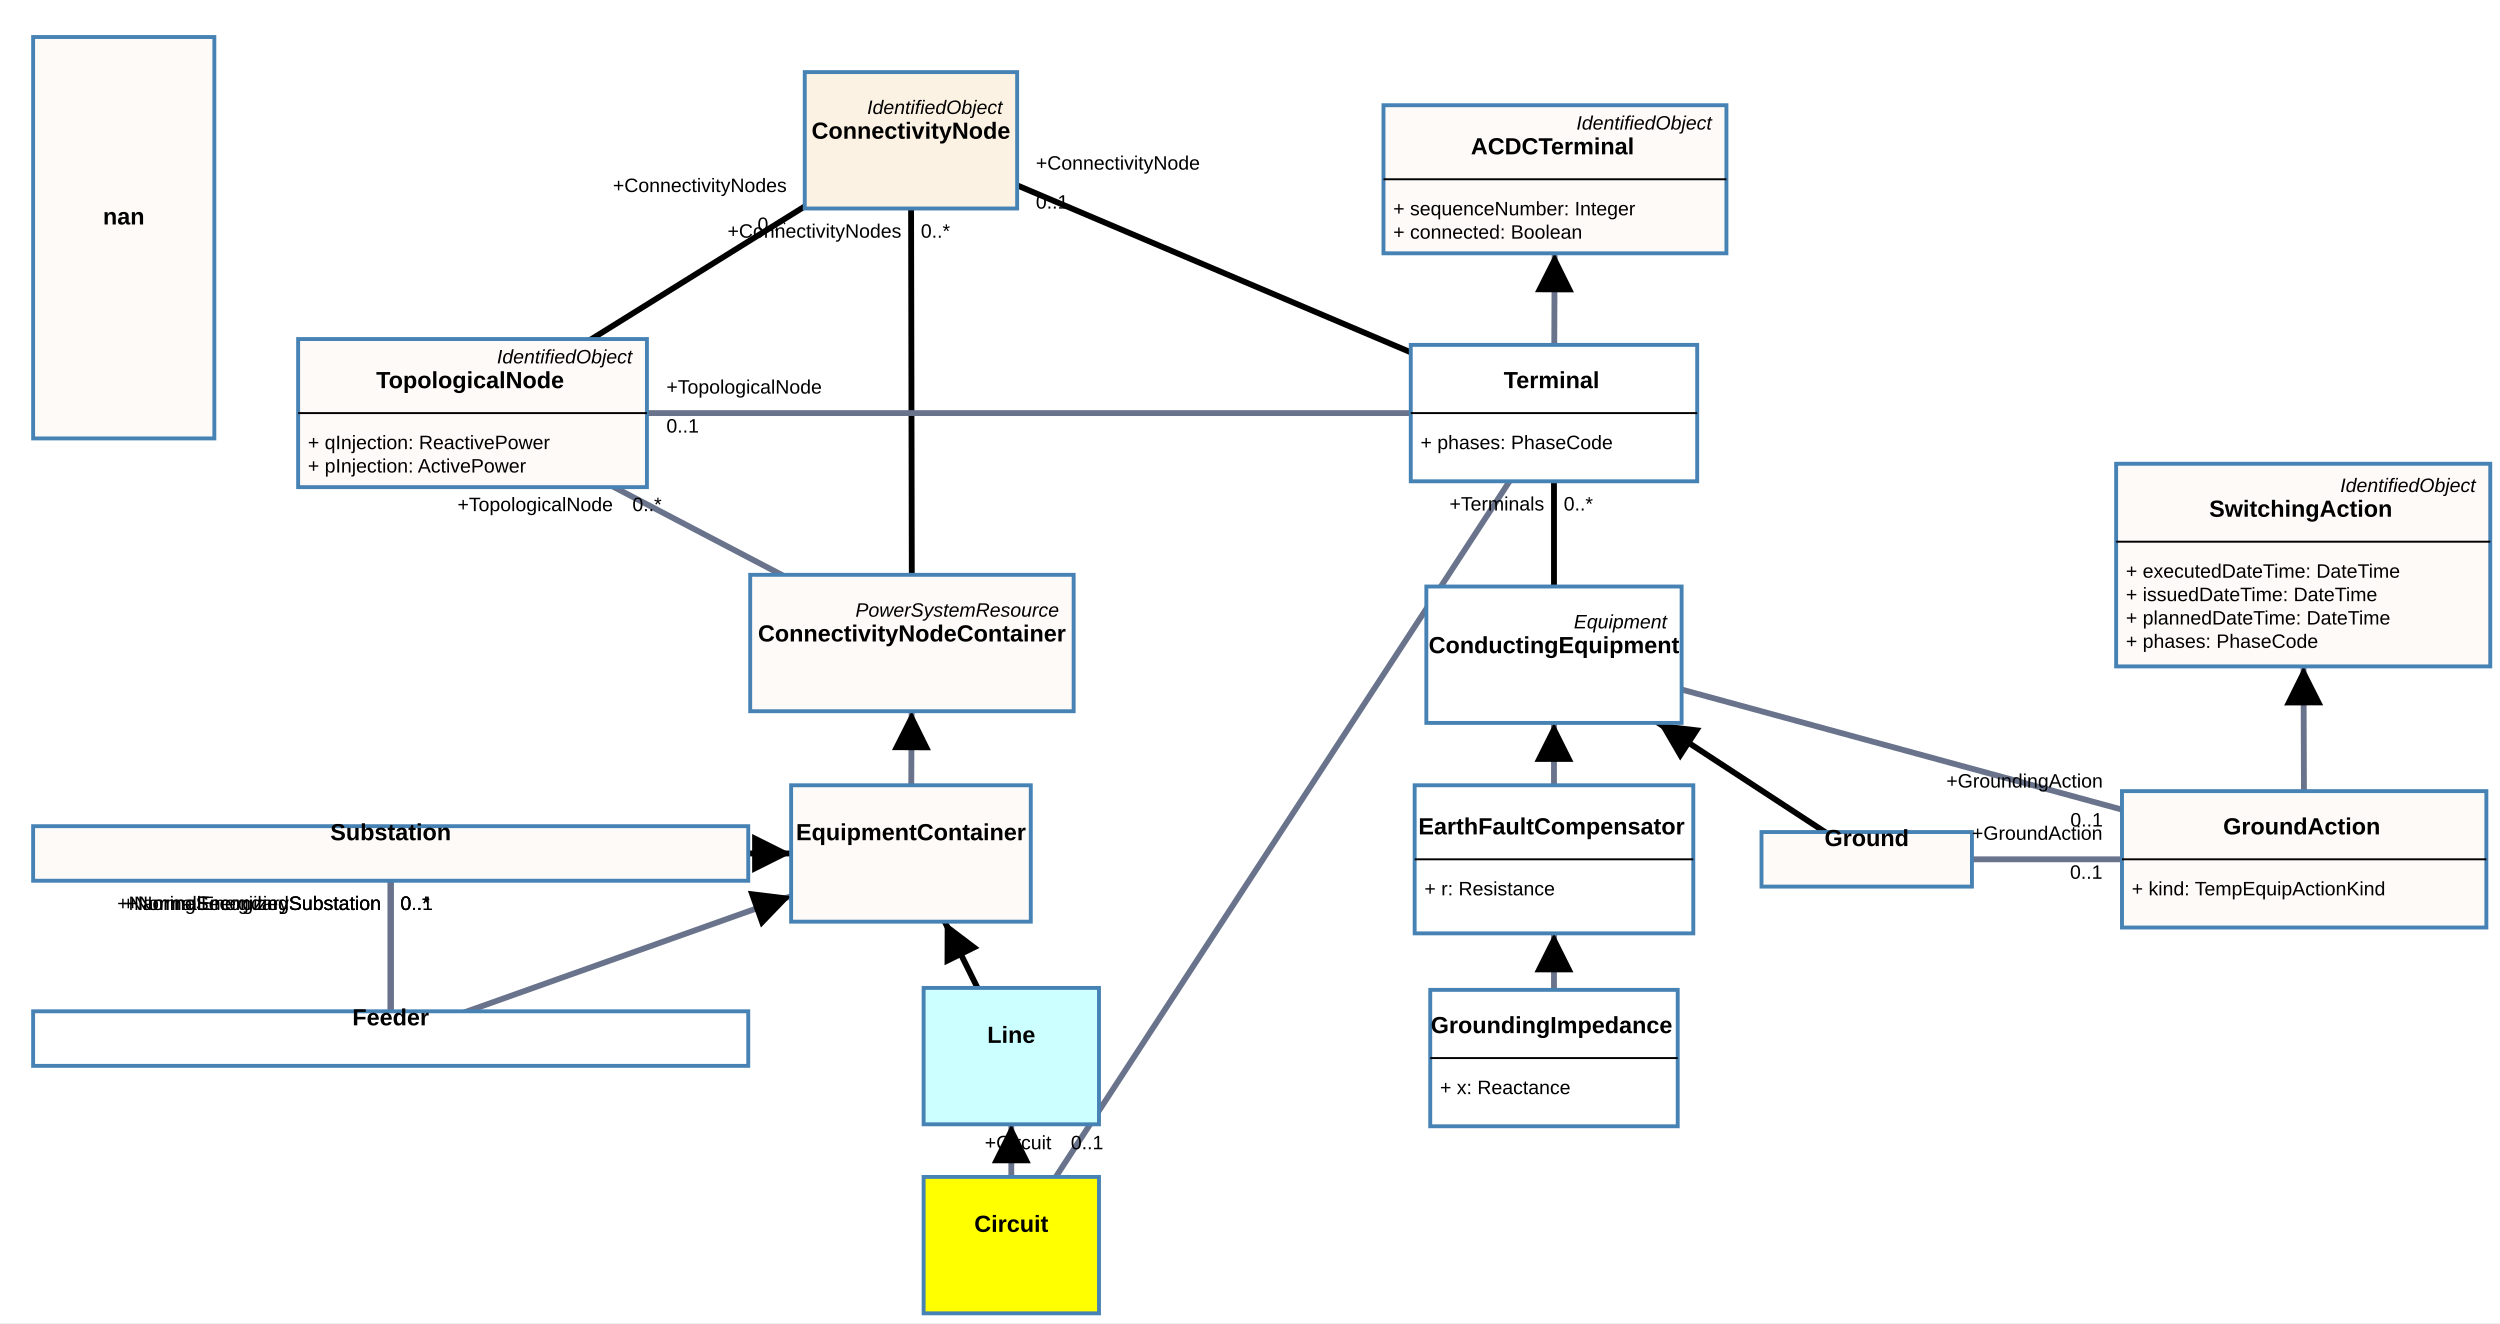
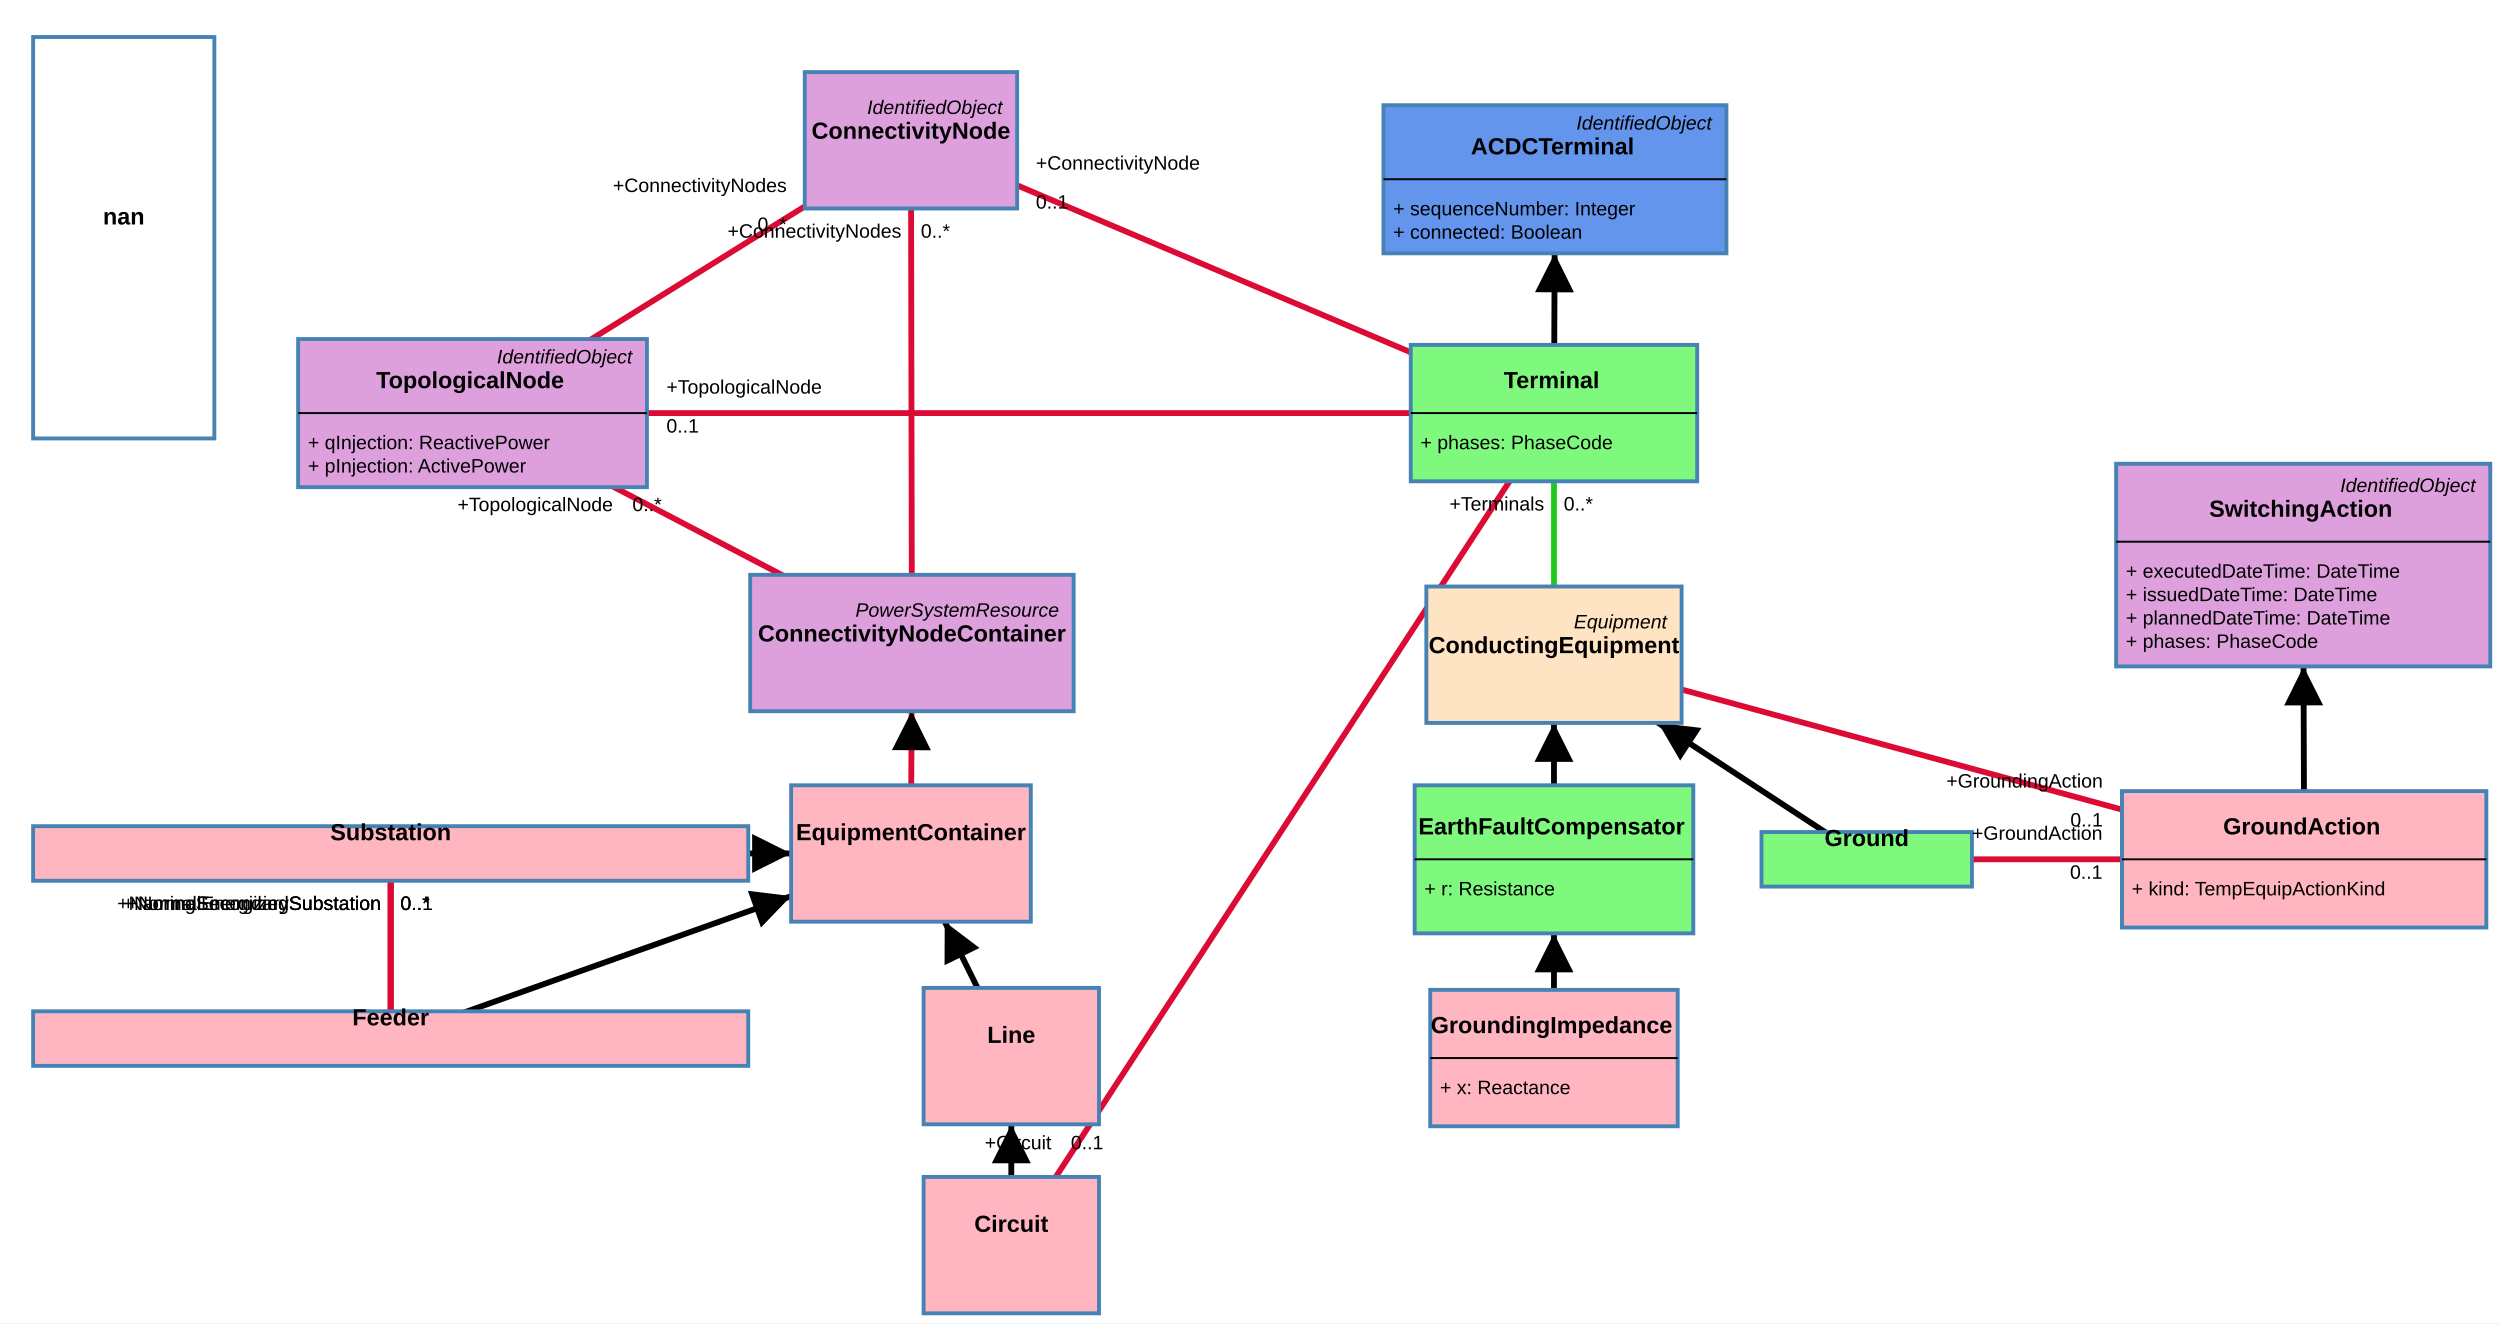
<svg xmlns="http://www.w3.org/2000/svg" width="1283" height="679" style="-webkit-tap-highlight-color: rgba(0, 0, 0, 0);">
  <rect width="100%" height="100%" fill="white" />
  <g class="zoom-group">
    <defs>
      <marker id="arrowhead" viewBox="-0 -5 10 10" refX="5" refY="0" orient="auto" markerWidth="10" markerHeight="10" xoverflow="visible">
        <path d="M 0,-5 L 10 ,0 L 0,5" fill="black" style="stroke: none;" />
      </marker>
    </defs>
-     <line class="link" x1="797.5" y1="543" x2="797.5" y2="441" stroke="#69738c" stroke-width="3" marker-end="url(#arrowhead)" />
+     <line class="link" x1="797.5" y1="543" x2="797.5" y2="441" stroke="#000000" stroke-width="3" marker-end="url(#arrowhead)" />
    <line class="link" x1="519" y1="542" x2="467.5" y2="438" stroke="#000000" stroke-width="3" marker-end="url(#arrowhead)" />
    <line class="link" x1="200.5" y1="438" x2="467.5" y2="438" stroke="#000000" stroke-width="3" marker-end="url(#arrowhead)" />
-     <line class="link" x1="242.5" y1="212" x2="468" y2="330" stroke="#69738c" stroke-width="3" />
-     <line class="link" x1="467.5" y1="438" x2="468" y2="330" stroke="#69738c" stroke-width="3" marker-end="url(#arrowhead)" />
-     <line class="link" x1="467.5" y1="72" x2="242.5" y2="212" stroke="#000000" stroke-width="3" />
-     <line class="link" x1="467.5" y1="72" x2="468" y2="330" stroke="#000000" stroke-width="3" />
+     <line class="link" x1="242.5" y1="212" x2="468" y2="330" stroke="#DB0B35" stroke-width="3" />
+     <line class="link" x1="467.5" y1="438" x2="468" y2="330" stroke="#DB0B35" stroke-width="3" marker-end="url(#arrowhead)" />
+     <line class="link" x1="467.5" y1="72" x2="242.5" y2="212" stroke="#DB0B35" stroke-width="3" />
+     <line class="link" x1="467.5" y1="72" x2="468" y2="330" stroke="#DB0B35" stroke-width="3" />
    <line class="link" x1="958" y1="441" x2="797.5" y2="336" stroke="#000000" stroke-width="3" marker-end="url(#arrowhead)" />
-     <line class="link" x1="797.5" y1="441" x2="797.5" y2="336" stroke="#69738c" stroke-width="3" marker-end="url(#arrowhead)" />
-     <line class="link" x1="797.5" y1="212" x2="242.5" y2="212" stroke="#69738c" stroke-width="3" />
-     <line class="link" x1="797.5" y1="212" x2="467.5" y2="72" stroke="#000000" stroke-width="3" />
-     <line class="link" x1="797.5" y1="212" x2="797.5" y2="336" stroke="#000000" stroke-width="3" />
-     <line class="link" x1="797.5" y1="212" x2="798" y2="92" stroke="#69738c" stroke-width="3" marker-end="url(#arrowhead)" />
-     <line class="link" x1="200.5" y1="533" x2="467.5" y2="438" stroke="#69738c" stroke-width="3" marker-end="url(#arrowhead)" />
-     <line class="link" x1="200.5" y1="533" x2="200.5" y2="438" stroke="#69738c" stroke-width="3" />
-     <line class="link" x1="200.5" y1="533" x2="200.5" y2="438" stroke="#69738c" stroke-width="3" />
-     <line class="link" x1="519" y1="639" x2="519" y2="542" stroke="#69738c" stroke-width="3" marker-end="url(#arrowhead)" />
-     <line class="link" x1="519" y1="639" x2="797.5" y2="212" stroke="#69738c" stroke-width="3" />
-     <line class="link" x1="200.5" y1="533" x2="200.5" y2="438" stroke="#69738c" stroke-width="3" />
-     <line class="link" x1="1182.5" y1="441" x2="1182" y2="290" stroke="#69738c" stroke-width="3" marker-end="url(#arrowhead)" />
-     <line class="link" x1="1182.5" y1="441" x2="958" y2="441" stroke="#69738c" stroke-width="3" />
-     <line class="link" x1="1182.5" y1="441" x2="797.5" y2="336" stroke="#69738c" stroke-width="3" />
-     <line class="arrow" x2="797.5" y2="489" x1="797.5" y1="543" stroke="#69738c" stroke-width="2" marker-end="url(#arrowhead)" />
+     <line class="link" x1="797.5" y1="441" x2="797.5" y2="336" stroke="#000000" stroke-width="3" marker-end="url(#arrowhead)" />
+     <line class="link" x1="797.5" y1="212" x2="242.5" y2="212" stroke="#DB0B35" stroke-width="3" />
+     <line class="link" x1="797.5" y1="212" x2="467.5" y2="72" stroke="#DB0B35" stroke-width="3" />
+     <line class="link" x1="797.5" y1="212" x2="797.5" y2="336" stroke="#20C920" stroke-width="3" />
+     <line class="link" x1="797.5" y1="212" x2="798" y2="92" stroke="#000000" stroke-width="3" marker-end="url(#arrowhead)" />
+     <line class="link" x1="200.5" y1="533" x2="467.5" y2="438" stroke="#000000" stroke-width="3" marker-end="url(#arrowhead)" />
+     <line class="link" x1="200.5" y1="533" x2="200.5" y2="438" stroke="#DB0B35" stroke-width="3" />
+     <line class="link" x1="200.5" y1="533" x2="200.5" y2="438" stroke="#DB0B35" stroke-width="3" />
+     <line class="link" x1="519" y1="639" x2="519" y2="542" stroke="#000000" stroke-width="3" marker-end="url(#arrowhead)" />
+     <line class="link" x1="519" y1="639" x2="797.5" y2="212" stroke="#DB0B35" stroke-width="3" />
+     <line class="link" x1="200.5" y1="533" x2="200.5" y2="438" stroke="#DB0B35" stroke-width="3" />
+     <line class="link" x1="1182.5" y1="441" x2="1182" y2="290" stroke="#000000" stroke-width="3" marker-end="url(#arrowhead)" />
+     <line class="link" x1="1182.5" y1="441" x2="958" y2="441" stroke="#DB0B35" stroke-width="3" />
+     <line class="link" x1="1182.5" y1="441" x2="797.5" y2="336" stroke="#DB0B35" stroke-width="3" />
+     <line class="arrow" x2="797.5" y2="489" x1="797.5" y1="543" stroke="#000000" stroke-width="2" marker-end="url(#arrowhead)" />
    <line class="arrow" x2="489.269" y2="481.961" x1="519" y1="542" stroke="#000000" stroke-width="2" marker-end="url(#arrowhead)" />
    <line class="arrow" x2="396" y2="438" x1="200.5" y1="438" stroke="#000000" stroke-width="2" marker-end="url(#arrowhead)" />
-     <line class="arrow" x2="467.792" y2="375" x1="467.5" y1="438" stroke="#69738c" stroke-width="2" marker-end="url(#arrowhead)" />
+     <line class="arrow" x2="467.792" y2="375" x1="467.5" y1="438" stroke="#DB0B35" stroke-width="2" marker-end="url(#arrowhead)" />
    <line class="arrow" x2="859.368" y2="376.475" x1="958" y1="441" stroke="#000000" stroke-width="2" marker-end="url(#arrowhead)" />
-     <line class="arrow" x2="797.5" y2="381" x1="797.5" y1="441" stroke="#69738c" stroke-width="2" marker-end="url(#arrowhead)" />
-     <line class="arrow" x2="797.8" y2="140" x1="797.5" y1="212" stroke="#69738c" stroke-width="2" marker-end="url(#arrowhead)" />
-     <line class="arrow" x2="396.579" y2="463.234" x1="200.5" y1="533" stroke="#69738c" stroke-width="2" marker-end="url(#arrowhead)" />
-     <line class="arrow" x2="519" y2="587" x1="519" y1="639" stroke="#69738c" stroke-width="2" marker-end="url(#arrowhead)" />
-     <line class="arrow" x2="1182.205" y2="352" x1="1182.5" y1="441" stroke="#69738c" stroke-width="2" marker-end="url(#arrowhead)" />
+     <line class="arrow" x2="797.5" y2="381" x1="797.5" y1="441" stroke="#000000" stroke-width="2" marker-end="url(#arrowhead)" />
+     <line class="arrow" x2="797.8" y2="140" x1="797.5" y1="212" stroke="#000000" stroke-width="2" marker-end="url(#arrowhead)" />
+     <line class="arrow" x2="396.579" y2="463.234" x1="200.5" y1="533" stroke="#000000" stroke-width="2" marker-end="url(#arrowhead)" />
+     <line class="arrow" x2="519" y2="587" x1="519" y1="639" stroke="#000000" stroke-width="2" marker-end="url(#arrowhead)" />
+     <line class="arrow" x2="1182.205" y2="352" x1="1182.5" y1="441" stroke="#000000" stroke-width="2" marker-end="url(#arrowhead)" />
    <g class="draggable" transform="translate(724, 177)">
-       <rect class="box" width="147" height="70" style="fill: #ffffff; stroke: steelblue; stroke-width: 2px; cursor: move;" />
+       <rect class="box" width="147" height="70" style="fill: #7EF97E; stroke: steelblue; stroke-width: 2px; cursor: move;" />
      <text x="0" y="0" text-anchor="start" font-size="10px">
        <tspan x="73.5" y="18" dy=".35em" text-anchor="middle" style="font-family: Arial, sans-serif; font-weight: 700; font-style: normal; fill: black; font-size: 12px; pointer-events: none;">Terminal</tspan>
        <tspan x="5" y="50" dy=".35em" text-anchor="start" style="font-family: Arial, sans-serif; font-weight: 400; font-style: normal; fill: black; font-size: 10px; pointer-events: none;">+   phases: PhaseCode</tspan>
      </text>
      <line x1="0" x2="147" y1="35" y2="35" stroke="black" stroke-width="1" />
    </g>
    <g class="draggable" transform="translate(732, 301)">
-       <rect class="box" width="131" height="70" style="fill: #ffffff; stroke: steelblue; stroke-width: 2px; cursor: move;" />
+       <rect class="box" width="131" height="70" style="fill: #FFE4C4; stroke: steelblue; stroke-width: 2px; cursor: move;" />
      <text x="0" y="0" text-anchor="start" font-size="10px">
        <tspan x="126" y="18" dy=".35em" text-anchor="end" style="font-family: Arial, sans-serif; font-weight: 400; font-style: italic; fill: black; font-size: 10px; pointer-events: none;">Equipment</tspan>
        <tspan x="65.5" y="30" dy=".35em" text-anchor="middle" style="font-family: Arial, sans-serif; font-weight: 700; font-style: normal; fill: black; font-size: 12px; pointer-events: none;">ConductingEquipment</tspan>
      </text>
    </g>
    <g class="draggable" transform="translate(413, 37)">
-       <rect class="box" width="109" height="70" style="fill: #fcf2e3; stroke: steelblue; stroke-width: 2px; cursor: move;" />
+       <rect class="box" width="109" height="70" style="fill: #DDA0DD; stroke: steelblue; stroke-width: 2px; cursor: move;" />
      <text x="0" y="0" text-anchor="start" font-size="10px">
        <tspan x="104" y="18" dy=".35em" text-anchor="end" style="font-family: Arial, sans-serif; font-weight: 400; font-style: italic; fill: black; font-size: 10px; pointer-events: none;">IdentifiedObject</tspan>
        <tspan x="54.5" y="30" dy=".35em" text-anchor="middle" style="font-family: Arial, sans-serif; font-weight: 700; font-style: normal; fill: black; font-size: 12px; pointer-events: none;">ConnectivityNode</tspan>
      </text>
    </g>
    <g class="draggable" transform="translate(385, 295)">
-       <rect class="box" width="166" height="70" style="fill: #fdfaf7; stroke: steelblue; stroke-width: 2px; cursor: move;" />
+       <rect class="box" width="166" height="70" style="fill: #DDA0DD; stroke: steelblue; stroke-width: 2px; cursor: move;" />
      <text x="0" y="0" text-anchor="start" font-size="10px">
        <tspan x="161" y="18" dy=".35em" text-anchor="end" style="font-family: Arial, sans-serif; font-weight: 400; font-style: italic; fill: black; font-size: 10px; pointer-events: none;">PowerSystemResource</tspan>
        <tspan x="83" y="30" dy=".35em" text-anchor="middle" style="font-family: Arial, sans-serif; font-weight: 700; font-style: normal; fill: black; font-size: 12px; pointer-events: none;">ConnectivityNodeContainer</tspan>
      </text>
    </g>
    <g class="draggable" transform="translate(17, 424)">
-       <rect class="box" width="367" height="28" style="fill: #fdfaf7; stroke: steelblue; stroke-width: 2px; cursor: move;" />
+       <rect class="box" width="367" height="28" style="fill: #FFB6C1; stroke: steelblue; stroke-width: 2px; cursor: move;" />
      <text x="0" y="0" text-anchor="start" font-size="10px">
        <tspan x="183.5" y="3" dy=".35em" text-anchor="middle" style="font-family: Arial, sans-serif; font-weight: 700; font-style: normal; fill: black; font-size: 12px; pointer-events: none;">Substation</tspan>
      </text>
    </g>
    <g class="draggable" transform="translate(406, 403)">
-       <rect class="box" width="123" height="70" style="fill: #fdfaf7; stroke: steelblue; stroke-width: 2px; cursor: move;" />
+       <rect class="box" width="123" height="70" style="fill: #FFB6C1; stroke: steelblue; stroke-width: 2px; cursor: move;" />
      <text x="0" y="0" text-anchor="start" font-size="10px">
        <tspan x="61.5" y="24" dy=".35em" text-anchor="middle" style="font-family: Arial, sans-serif; font-weight: 700; font-style: normal; fill: black; font-size: 12px; pointer-events: none;">EquipmentContainer</tspan>
      </text>
    </g>
    <g class="draggable" transform="translate(153, 174)">
-       <rect class="box" width="179" height="76" style="fill: #fdfaf7; stroke: steelblue; stroke-width: 2px; cursor: move;" />
+       <rect class="box" width="179" height="76" style="fill: #DDA0DD; stroke: steelblue; stroke-width: 2px; cursor: move;" />
      <text x="0" y="0" text-anchor="start" font-size="10px">
        <tspan x="174" y="9" dy=".35em" text-anchor="end" style="font-family: Arial, sans-serif; font-weight: 400; font-style: italic; fill: black; font-size: 10px; pointer-events: none;">IdentifiedObject</tspan>
        <tspan x="89.5" y="21" dy=".35em" text-anchor="middle" style="font-family: Arial, sans-serif; font-weight: 700; font-style: normal; fill: black; font-size: 12px; pointer-events: none;">TopologicalNode</tspan>
        <tspan x="5" y="53" dy=".35em" text-anchor="start" style="font-family: Arial, sans-serif; font-weight: 400; font-style: normal; fill: black; font-size: 10px; pointer-events: none;">+   qInjection: ReactivePower</tspan>
        <tspan x="5" y="65" dy=".35em" text-anchor="start" style="font-family: Arial, sans-serif; font-weight: 400; font-style: normal; fill: black; font-size: 10px; pointer-events: none;">+   pInjection: ActivePower</tspan>
      </text>
      <line x1="0" x2="179" y1="38" y2="38" stroke="black" stroke-width="1" />
    </g>
    <g class="draggable" transform="translate(904, 427)">
-       <rect class="box" width="108" height="28" style="fill: #fdfaf7; stroke: steelblue; stroke-width: 2px; cursor: move;" />
+       <rect class="box" width="108" height="28" style="fill: #7EF97E; stroke: steelblue; stroke-width: 2px; cursor: move;" />
      <text x="0" y="0" text-anchor="start" font-size="10px">
        <tspan x="54" y="3" dy=".35em" text-anchor="middle" style="font-family: Arial, sans-serif; font-weight: 700; font-style: normal; fill: black; font-size: 12px; pointer-events: none;">Ground</tspan>
      </text>
    </g>
    <g class="draggable" transform="translate(474, 507)">
-       <rect class="box" width="90" height="70" style="fill: #ccffff; stroke: steelblue; stroke-width: 2px; cursor: move;" />
+       <rect class="box" width="90" height="70" style="fill: #FFB6C1; stroke: steelblue; stroke-width: 2px; cursor: move;" />
      <text x="0" y="0" text-anchor="start" font-size="10px">
        <tspan x="45" y="24" dy=".35em" text-anchor="middle" style="font-family: Arial, sans-serif; font-weight: 700; font-style: normal; fill: black; font-size: 12px; pointer-events: none;">Line</tspan>
      </text>
    </g>
    <g class="draggable" transform="translate(734, 508)">
-       <rect class="box" width="127" height="70" style="fill: #ffffff; stroke: steelblue; stroke-width: 2px; cursor: move;" />
+       <rect class="box" width="127" height="70" style="fill: #FFB6C1; stroke: steelblue; stroke-width: 2px; cursor: move;" />
      <text x="0" y="0" text-anchor="start" font-size="10px">
        <tspan x="63.5" y="18" dy=".35em" text-anchor="middle" style="font-family: Arial, sans-serif; font-weight: 700; font-style: normal; fill: black; font-size: 12px; pointer-events: none;">GroundingImpedance</tspan>
        <tspan x="5" y="50" dy=".35em" text-anchor="start" style="font-family: Arial, sans-serif; font-weight: 400; font-style: normal; fill: black; font-size: 10px; pointer-events: none;">+   x: Reactance</tspan>
      </text>
      <line x1="0" x2="127" y1="35" y2="35" stroke="black" stroke-width="1" />
    </g>
    <g class="draggable" transform="translate(726, 403)">
-       <rect class="box" width="143" height="76" style="fill: #ffffff; stroke: steelblue; stroke-width: 2px; cursor: move;" />
+       <rect class="box" width="143" height="76" style="fill: #7EF97E; stroke: steelblue; stroke-width: 2px; cursor: move;" />
      <text x="0" y="0" text-anchor="start" font-size="10px">
        <tspan x="71.5" y="21" dy=".35em" text-anchor="middle" style="font-family: Arial, sans-serif; font-weight: 700; font-style: normal; fill: black; font-size: 12px; pointer-events: none;">EarthFaultCompensator</tspan>
        <tspan x="5" y="53" dy=".35em" text-anchor="start" style="font-family: Arial, sans-serif; font-weight: 400; font-style: normal; fill: black; font-size: 10px; pointer-events: none;">+   r: Resistance</tspan>
      </text>
      <line x1="0" x2="143" y1="38" y2="38" stroke="black" stroke-width="1" />
    </g>
    <g class="draggable" transform="translate(710, 54)">
-       <rect class="box" width="176" height="76" style="fill: #fdfaf7; stroke: steelblue; stroke-width: 2px; cursor: move;" />
+       <rect class="box" width="176" height="76" style="fill: #6495ED; stroke: steelblue; stroke-width: 2px; cursor: move;" />
      <text x="0" y="0" text-anchor="start" font-size="10px">
        <tspan x="171" y="9" dy=".35em" text-anchor="end" style="font-family: Arial, sans-serif; font-weight: 400; font-style: italic; fill: black; font-size: 10px; pointer-events: none;">IdentifiedObject</tspan>
        <tspan x="88" y="21" dy=".35em" text-anchor="middle" style="font-family: Arial, sans-serif; font-weight: 700; font-style: normal; fill: black; font-size: 12px; pointer-events: none;">ACDCTerminal</tspan>
        <tspan x="5" y="53" dy=".35em" text-anchor="start" style="font-family: Arial, sans-serif; font-weight: 400; font-style: normal; fill: black; font-size: 10px; pointer-events: none;">+   sequenceNumber: Integer</tspan>
        <tspan x="5" y="65" dy=".35em" text-anchor="start" style="font-family: Arial, sans-serif; font-weight: 400; font-style: normal; fill: black; font-size: 10px; pointer-events: none;">+   connected: Boolean</tspan>
      </text>
      <line x1="0" x2="176" y1="38" y2="38" stroke="black" stroke-width="1" />
    </g>
    <g class="draggable" transform="translate(17, 519)">
-       <rect class="box" width="367" height="28" style="fill: #ffffff; stroke: steelblue; stroke-width: 2px; cursor: move;" />
+       <rect class="box" width="367" height="28" style="fill: #FFB6C1; stroke: steelblue; stroke-width: 2px; cursor: move;" />
      <text x="0" y="0" text-anchor="start" font-size="10px">
        <tspan x="183.5" y="3" dy=".35em" text-anchor="middle" style="font-family: Arial, sans-serif; font-weight: 700; font-style: normal; fill: black; font-size: 12px; pointer-events: none;">Feeder</tspan>
      </text>
    </g>
    <g class="draggable" transform="translate(474, 604)">
-       <rect class="box" width="90" height="70" style="fill: #ffff00; stroke: steelblue; stroke-width: 2px; cursor: move;" />
+       <rect class="box" width="90" height="70" style="fill: #FFB6C1; stroke: steelblue; stroke-width: 2px; cursor: move;" />
      <text x="0" y="0" text-anchor="start" font-size="10px">
        <tspan x="45" y="24" dy=".35em" text-anchor="middle" style="font-family: Arial, sans-serif; font-weight: 700; font-style: normal; fill: black; font-size: 12px; pointer-events: none;">Circuit</tspan>
      </text>
    </g>
    <g class="draggable" transform="translate(1089, 406)">
-       <rect class="box" width="187" height="70" style="fill: #fdfaf7; stroke: steelblue; stroke-width: 2px; cursor: move;" />
+       <rect class="box" width="187" height="70" style="fill: #FFB6C1; stroke: steelblue; stroke-width: 2px; cursor: move;" />
      <text x="0" y="0" text-anchor="start" font-size="10px">
        <tspan x="93.5" y="18" dy=".35em" text-anchor="middle" style="font-family: Arial, sans-serif; font-weight: 700; font-style: normal; fill: black; font-size: 12px; pointer-events: none;">GroundAction</tspan>
        <tspan x="5" y="50" dy=".35em" text-anchor="start" style="font-family: Arial, sans-serif; font-weight: 400; font-style: normal; fill: black; font-size: 10px; pointer-events: none;">+   kind: TempEquipActionKind</tspan>
      </text>
      <line x1="0" x2="187" y1="35" y2="35" stroke="black" stroke-width="1" />
    </g>
    <g class="draggable" transform="translate(1086, 238)">
-       <rect class="box" width="192" height="104" style="fill: #fdfaf7; stroke: steelblue; stroke-width: 2px; cursor: move;" />
+       <rect class="box" width="192" height="104" style="fill: #DDA0DD; stroke: steelblue; stroke-width: 2px; cursor: move;" />
      <text x="0" y="0" text-anchor="start" font-size="10px">
        <tspan x="187" y="11" dy=".35em" text-anchor="end" style="font-family: Arial, sans-serif; font-weight: 400; font-style: italic; fill: black; font-size: 10px; pointer-events: none;">IdentifiedObject</tspan>
        <tspan x="96" y="23" dy=".35em" text-anchor="middle" style="font-family: Arial, sans-serif; font-weight: 700; font-style: normal; fill: black; font-size: 12px; pointer-events: none;">SwitchingAction</tspan>
        <tspan x="5" y="55" dy=".35em" text-anchor="start" style="font-family: Arial, sans-serif; font-weight: 400; font-style: normal; fill: black; font-size: 10px; pointer-events: none;">+   executedDateTime: DateTime</tspan>
        <tspan x="5" y="67" dy=".35em" text-anchor="start" style="font-family: Arial, sans-serif; font-weight: 400; font-style: normal; fill: black; font-size: 10px; pointer-events: none;">+   issuedDateTime: DateTime</tspan>
        <tspan x="5" y="79" dy=".35em" text-anchor="start" style="font-family: Arial, sans-serif; font-weight: 400; font-style: normal; fill: black; font-size: 10px; pointer-events: none;">+   plannedDateTime: DateTime</tspan>
        <tspan x="5" y="91" dy=".35em" text-anchor="start" style="font-family: Arial, sans-serif; font-weight: 400; font-style: normal; fill: black; font-size: 10px; pointer-events: none;">+   phases: PhaseCode</tspan>
      </text>
      <line x1="0" x2="192" y1="40" y2="40" stroke="black" stroke-width="1" />
    </g>
    <g class="draggable" transform="translate(17, 19)">
-       <rect class="box" width="93" height="206" style="fill: #fdfaf7; stroke: steelblue; stroke-width: 2px; cursor: move;" />
+       <rect class="box" width="93" height="206" style="fill: #FFFFFF; stroke: steelblue; stroke-width: 2px; cursor: move;" />
      <text x="0" y="0" text-anchor="start" font-size="10px">
        <tspan x="46.5" y="92" dy=".35em" text-anchor="middle" style="font-family: Arial, sans-serif; font-weight: 700; font-style: normal; fill: black; font-size: 12px; pointer-events: none;">nan</tspan>
      </text>
    </g>
    <text class="link-text-start-top" x="792.5" y="503" text-anchor="end" dy="-1em" style="font-family: Arial, sans-serif; font-size: 10px; fill: black;" />
    <text class="link-text-start-top" x="494.449" y="502.519" text-anchor="end" dy="-1em" style="font-family: Arial, sans-serif; font-size: 10px; fill: black;" />
    <text class="link-text-start-top" x="394" y="438" text-anchor="start" dy="-1em" style="font-family: Arial, sans-serif; font-size: 10px; fill: black;" />
    <text class="link-text-start-top" x="314.549" y="252.318" text-anchor="end" dy="1em" style="font-family: Arial, sans-serif; font-size: 10px; fill: black;">+TopologicalNode</text>
    <text class="link-text-start-top" x="462.685" y="398" text-anchor="end" dy="-1em" style="font-family: Arial, sans-serif; font-size: 10px; fill: black;" />
    <text class="link-text-start-top" x="403.755" y="108.553" text-anchor="end" dy="-1em" style="font-family: Arial, sans-serif; font-size: 10px; fill: black;">+ConnectivityNodes</text>
    <text class="link-text-start-top" x="462.578" y="112" text-anchor="end" dy="1em" style="font-family: Arial, sans-serif; font-size: 10px; fill: black;">+ConnectivityNodes</text>
    <text class="link-text-start-top" x="927.416" y="424.263" text-anchor="end" dy="-1em" style="font-family: Arial, sans-serif; font-size: 10px; fill: black;" />
    <text class="link-text-start-top" x="792.5" y="398" text-anchor="end" dy="-1em" style="font-family: Arial, sans-serif; font-size: 10px; fill: black;" />
    <text class="link-text-start-top" x="714" y="212" text-anchor="end" dy="-1em" style="font-family: Arial, sans-serif; font-size: 10px; fill: black;" />
    <text class="link-text-start-top" x="714.397" y="178.865" text-anchor="end" dy="-1em" style="font-family: Arial, sans-serif; font-size: 10px; fill: black;" />
    <text class="link-text-start-top" x="792.5" y="252" text-anchor="end" dy="1em" style="font-family: Arial, sans-serif; font-size: 10px; fill: black;">+Terminals</text>
    <text class="link-text-start-top" x="792.667" y="172" text-anchor="end" dy="-1em" style="font-family: Arial, sans-serif; font-size: 10px; fill: black;" />
    <text class="link-text-start-top" x="239.558" y="517.324" text-anchor="end" dy="-1em" style="font-family: Arial, sans-serif; font-size: 10px; fill: black;" />
    <text class="link-text-start-top" x="195.5" y="514" text-anchor="end" dy="-1em" style="font-family: Arial, sans-serif; font-size: 10px; fill: black;" />
    <text class="link-text-start-top" x="195.5" y="514" text-anchor="end" dy="-1em" style="font-family: Arial, sans-serif; font-size: 10px; fill: black;" />
    <text class="link-text-start-top" x="514" y="599" text-anchor="end" dy="-1em" style="font-family: Arial, sans-serif; font-size: 10px; fill: black;" />
    <text class="link-text-start-top" x="539.559" y="599.812" text-anchor="end" dy="-1em" style="font-family: Arial, sans-serif; font-size: 10px; fill: black;">+Circuit</text>
    <text class="link-text-start-top" x="195.5" y="514" text-anchor="end" dy="-1em" style="font-family: Arial, sans-serif; font-size: 10px; fill: black;" />
    <text class="link-text-start-top" x="1177.368" y="401" text-anchor="end" dy="-1em" style="font-family: Arial, sans-serif; font-size: 10px; fill: black;" />
    <text class="link-text-start-top" x="1079" y="441" text-anchor="end" dy="-1em" style="font-family: Arial, sans-serif; font-size: 10px; fill: black;">+GroundAction</text>
    <text class="link-text-start-top" x="1079.176" y="414.184" text-anchor="end" dy="-1em" style="font-family: Arial, sans-serif; font-size: 10px; fill: black;">+GroundingAction</text>
    <text class="link-text-start-btm" x="802.5" y="503" dy="-1em" text-anchor="start" style="font-family: Arial, sans-serif; font-size: 10px; fill: black;" />
    <text class="link-text-start-btm" x="504.449" y="502.519" dy="-1em" text-anchor="start" style="font-family: Arial, sans-serif; font-size: 10px; fill: black;" />
    <text class="link-text-start-btm" x="394" y="438" dy="1em" text-anchor="start" style="font-family: Arial, sans-serif; font-size: 10px; fill: black;" />
    <text class="link-text-start-btm" x="324.549" y="252.318" dy="1em" text-anchor="start" style="font-family: Arial, sans-serif; font-size: 10px; fill: black;">0..*</text>
    <text class="link-text-start-btm" x="472.685" y="398" dy="-1em" text-anchor="start" style="font-family: Arial, sans-serif; font-size: 10px; fill: black;" />
    <text class="link-text-start-btm" x="403.755" y="108.553" dy="1em" text-anchor="end" style="font-family: Arial, sans-serif; font-size: 10px; fill: black;">0..*</text>
    <text class="link-text-start-btm" x="472.578" y="112" dy="1em" text-anchor="start" style="font-family: Arial, sans-serif; font-size: 10px; fill: black;">0..*</text>
    <text class="link-text-start-btm" x="937.416" y="424.263" dy="-1em" text-anchor="start" style="font-family: Arial, sans-serif; font-size: 10px; fill: black;" />
    <text class="link-text-start-btm" x="802.5" y="398" dy="-1em" text-anchor="start" style="font-family: Arial, sans-serif; font-size: 10px; fill: black;" />
    <text class="link-text-start-btm" x="714" y="212" dy="1em" text-anchor="end" style="font-family: Arial, sans-serif; font-size: 10px; fill: black;" />
    <text class="link-text-start-btm" x="714.397" y="178.865" dy="1em" text-anchor="end" style="font-family: Arial, sans-serif; font-size: 10px; fill: black;" />
    <text class="link-text-start-btm" x="802.5" y="252" dy="1em" text-anchor="start" style="font-family: Arial, sans-serif; font-size: 10px; fill: black;">0..*</text>
    <text class="link-text-start-btm" x="802.667" y="172" dy="-1em" text-anchor="start" style="font-family: Arial, sans-serif; font-size: 10px; fill: black;" />
    <text class="link-text-start-btm" x="249.558" y="517.324" dy="-1em" text-anchor="start" style="font-family: Arial, sans-serif; font-size: 10px; fill: black;" />
    <text class="link-text-start-btm" x="205.5" y="514" dy="-1em" text-anchor="start" style="font-family: Arial, sans-serif; font-size: 10px; fill: black;" />
    <text class="link-text-start-btm" x="205.5" y="514" dy="-1em" text-anchor="start" style="font-family: Arial, sans-serif; font-size: 10px; fill: black;" />
    <text class="link-text-start-btm" x="524" y="599" dy="-1em" text-anchor="start" style="font-family: Arial, sans-serif; font-size: 10px; fill: black;" />
    <text class="link-text-start-btm" x="549.559" y="599.812" dy="-1em" text-anchor="start" style="font-family: Arial, sans-serif; font-size: 10px; fill: black;">0..1</text>
    <text class="link-text-start-btm" x="205.5" y="514" dy="-1em" text-anchor="start" style="font-family: Arial, sans-serif; font-size: 10px; fill: black;" />
    <text class="link-text-start-btm" x="1187.368" y="401" dy="-1em" text-anchor="start" style="font-family: Arial, sans-serif; font-size: 10px; fill: black;" />
    <text class="link-text-start-btm" x="1079" y="441" dy="1em" text-anchor="end" style="font-family: Arial, sans-serif; font-size: 10px; fill: black;">0..1</text>
    <text class="link-text-start-btm" x="1079.176" y="414.184" dy="1em" text-anchor="end" style="font-family: Arial, sans-serif; font-size: 10px; fill: black;">0..1</text>
    <text class="link-text-end-top" x="792.5" y="484" dy="1em" text-anchor="end" style="font-family: Arial, sans-serif; font-size: 10px; fill: black;" />
    <text class="link-text-end-top" x="482.051" y="477.481" dy="1em" text-anchor="end" style="font-family: Arial, sans-serif; font-size: 10px; fill: black;" />
    <text class="link-text-end-top" x="396" y="438" dy="-1em" text-anchor="end" style="font-family: Arial, sans-serif; font-size: 10px; fill: black;" />
    <text class="link-text-end-top" x="391.684" y="292.682" dy="-1em" text-anchor="end" style="font-family: Arial, sans-serif; font-size: 10px; fill: black;" />
    <text class="link-text-end-top" x="462.815" y="370" dy="1em" text-anchor="end" style="font-family: Arial, sans-serif; font-size: 10px; fill: black;" />
    <text class="link-text-end-top" x="302.817" y="171.358" dy="-1em" text-anchor="end" style="font-family: Arial, sans-serif; font-size: 10px; fill: black;" />
    <text class="link-text-end-top" x="462.922" y="290" dy="-1em" text-anchor="end" style="font-family: Arial, sans-serif; font-size: 10px; fill: black;" />
    <text class="link-text-end-top" x="850.184" y="373.737" dy="1em" text-anchor="end" style="font-family: Arial, sans-serif; font-size: 10px; fill: black;" />
    <text class="link-text-end-top" x="792.5" y="376" dy="1em" text-anchor="end" style="font-family: Arial, sans-serif; font-size: 10px; fill: black;" />
    <text class="link-text-end-top" x="342" y="212" dy="-1em" text-anchor="start" style="font-family: Arial, sans-serif; font-size: 10px; fill: black;">+TopologicalNode</text>
    <text class="link-text-end-top" x="531.603" y="97.074" dy="-1em" text-anchor="start" style="font-family: Arial, sans-serif; font-size: 10px; fill: black;">+ConnectivityNode</text>
    <text class="link-text-end-top" x="792.5" y="296" dy="-1em" text-anchor="end" style="font-family: Arial, sans-serif; font-size: 10px; fill: black;" />
    <text class="link-text-end-top" x="792.821" y="135" dy="1em" text-anchor="end" style="font-family: Arial, sans-serif; font-size: 10px; fill: black;" />
    <text class="link-text-end-top" x="396.289" y="461.558" dy="-1em" text-anchor="end" style="font-family: Arial, sans-serif; font-size: 10px; fill: black;" />
    <text class="link-text-end-top" x="195.5" y="457" dy="1em" text-anchor="end" style="font-family: Arial, sans-serif; font-size: 10px; fill: black;">+NormalEnergizingSubstation</text>
    <text class="link-text-end-top" x="195.5" y="457" dy="1em" text-anchor="end" style="font-family: Arial, sans-serif; font-size: 10px; fill: black;">+NamingSecondarySubstation</text>
    <text class="link-text-end-top" x="514" y="582" dy="1em" text-anchor="end" style="font-family: Arial, sans-serif; font-size: 10px; fill: black;" />
    <text class="link-text-end-top" x="766.941" y="251.188" dy="1em" text-anchor="end" style="font-family: Arial, sans-serif; font-size: 10px; fill: black;" />
    <text class="link-text-end-top" x="195.5" y="457" dy="1em" text-anchor="end" style="font-family: Arial, sans-serif; font-size: 10px; fill: black;">+NormalEnergizedSubstation</text>
    <text class="link-text-end-top" x="1177.189" y="347" dy="1em" text-anchor="end" style="font-family: Arial, sans-serif; font-size: 10px; fill: black;" />
    <text class="link-text-end-top" x="1022" y="441" dy="-1em" text-anchor="start" style="font-family: Arial, sans-serif; font-size: 10px; fill: black;" />
    <text class="link-text-end-top" x="872.824" y="355.179" dy="-1em" text-anchor="start" style="font-family: Arial, sans-serif; font-size: 10px; fill: black;" />
    <text class="link-text-end-btm" x="802.5" y="484" dy="1em" text-anchor="start" style="font-family: Arial, sans-serif; font-size: 10px; fill: black;" />
    <text class="link-text-end-btm" x="492.051" y="477.481" dy="1em" text-anchor="start" style="font-family: Arial, sans-serif; font-size: 10px; fill: black;" />
    <text class="link-text-end-btm" x="396" y="438" dy="1em" text-anchor="end" style="font-family: Arial, sans-serif; font-size: 10px; fill: black;" />
    <text class="link-text-end-btm" x="401.684" y="292.682" dy="-1em" text-anchor="start" style="font-family: Arial, sans-serif; font-size: 10px; fill: black;" />
    <text class="link-text-end-btm" x="472.815" y="370" dy="1em" text-anchor="start" style="font-family: Arial, sans-serif; font-size: 10px; fill: black;" />
    <text class="link-text-end-btm" x="312.817" y="171.358" dy="-1em" text-anchor="start" style="font-family: Arial, sans-serif; font-size: 10px; fill: black;" />
    <text class="link-text-end-btm" x="472.922" y="290" dy="-1em" text-anchor="start" style="font-family: Arial, sans-serif; font-size: 10px; fill: black;" />
    <text class="link-text-end-btm" x="860.184" y="373.737" dy="1em" text-anchor="start" style="font-family: Arial, sans-serif; font-size: 10px; fill: black;" />
    <text class="link-text-end-btm" x="802.5" y="376" dy="1em" text-anchor="start" style="font-family: Arial, sans-serif; font-size: 10px; fill: black;" />
    <text class="link-text-end-btm" x="342" y="212" dy="1em" text-anchor="start" style="font-family: Arial, sans-serif; font-size: 10px; fill: black;">0..1</text>
    <text class="link-text-end-btm" x="531.603" y="97.074" dy="1em" text-anchor="start" style="font-family: Arial, sans-serif; font-size: 10px; fill: black;">0..1</text>
    <text class="link-text-end-btm" x="802.5" y="296" dy="-1em" text-anchor="start" style="font-family: Arial, sans-serif; font-size: 10px; fill: black;" />
    <text class="link-text-end-btm" x="802.821" y="135" dy="1em" text-anchor="start" style="font-family: Arial, sans-serif; font-size: 10px; fill: black;" />
    <text class="link-text-end-btm" x="396.289" y="461.558" dy="1em" text-anchor="end" style="font-family: Arial, sans-serif; font-size: 10px; fill: black;" />
    <text class="link-text-end-btm" x="205.5" y="457" dy="1em" text-anchor="start" style="font-family: Arial, sans-serif; font-size: 10px; fill: black;">0..1</text>
    <text class="link-text-end-btm" x="205.5" y="457" dy="1em" text-anchor="start" style="font-family: Arial, sans-serif; font-size: 10px; fill: black;">0..*</text>
    <text class="link-text-end-btm" x="524" y="582" dy="1em" text-anchor="start" style="font-family: Arial, sans-serif; font-size: 10px; fill: black;" />
    <text class="link-text-end-btm" x="776.941" y="251.188" dy="1em" text-anchor="start" style="font-family: Arial, sans-serif; font-size: 10px; fill: black;" />
    <text class="link-text-end-btm" x="205.5" y="457" dy="1em" text-anchor="start" style="font-family: Arial, sans-serif; font-size: 10px; fill: black;">0..*</text>
    <text class="link-text-end-btm" x="1187.189" y="347" dy="1em" text-anchor="start" style="font-family: Arial, sans-serif; font-size: 10px; fill: black;" />
    <text class="link-text-end-btm" x="1022" y="441" dy="1em" text-anchor="start" style="font-family: Arial, sans-serif; font-size: 10px; fill: black;" />
    <text class="link-text-end-btm" x="872.824" y="355.179" dy="1em" text-anchor="start" style="font-family: Arial, sans-serif; font-size: 10px; fill: black;" />
  </g>
</svg>
